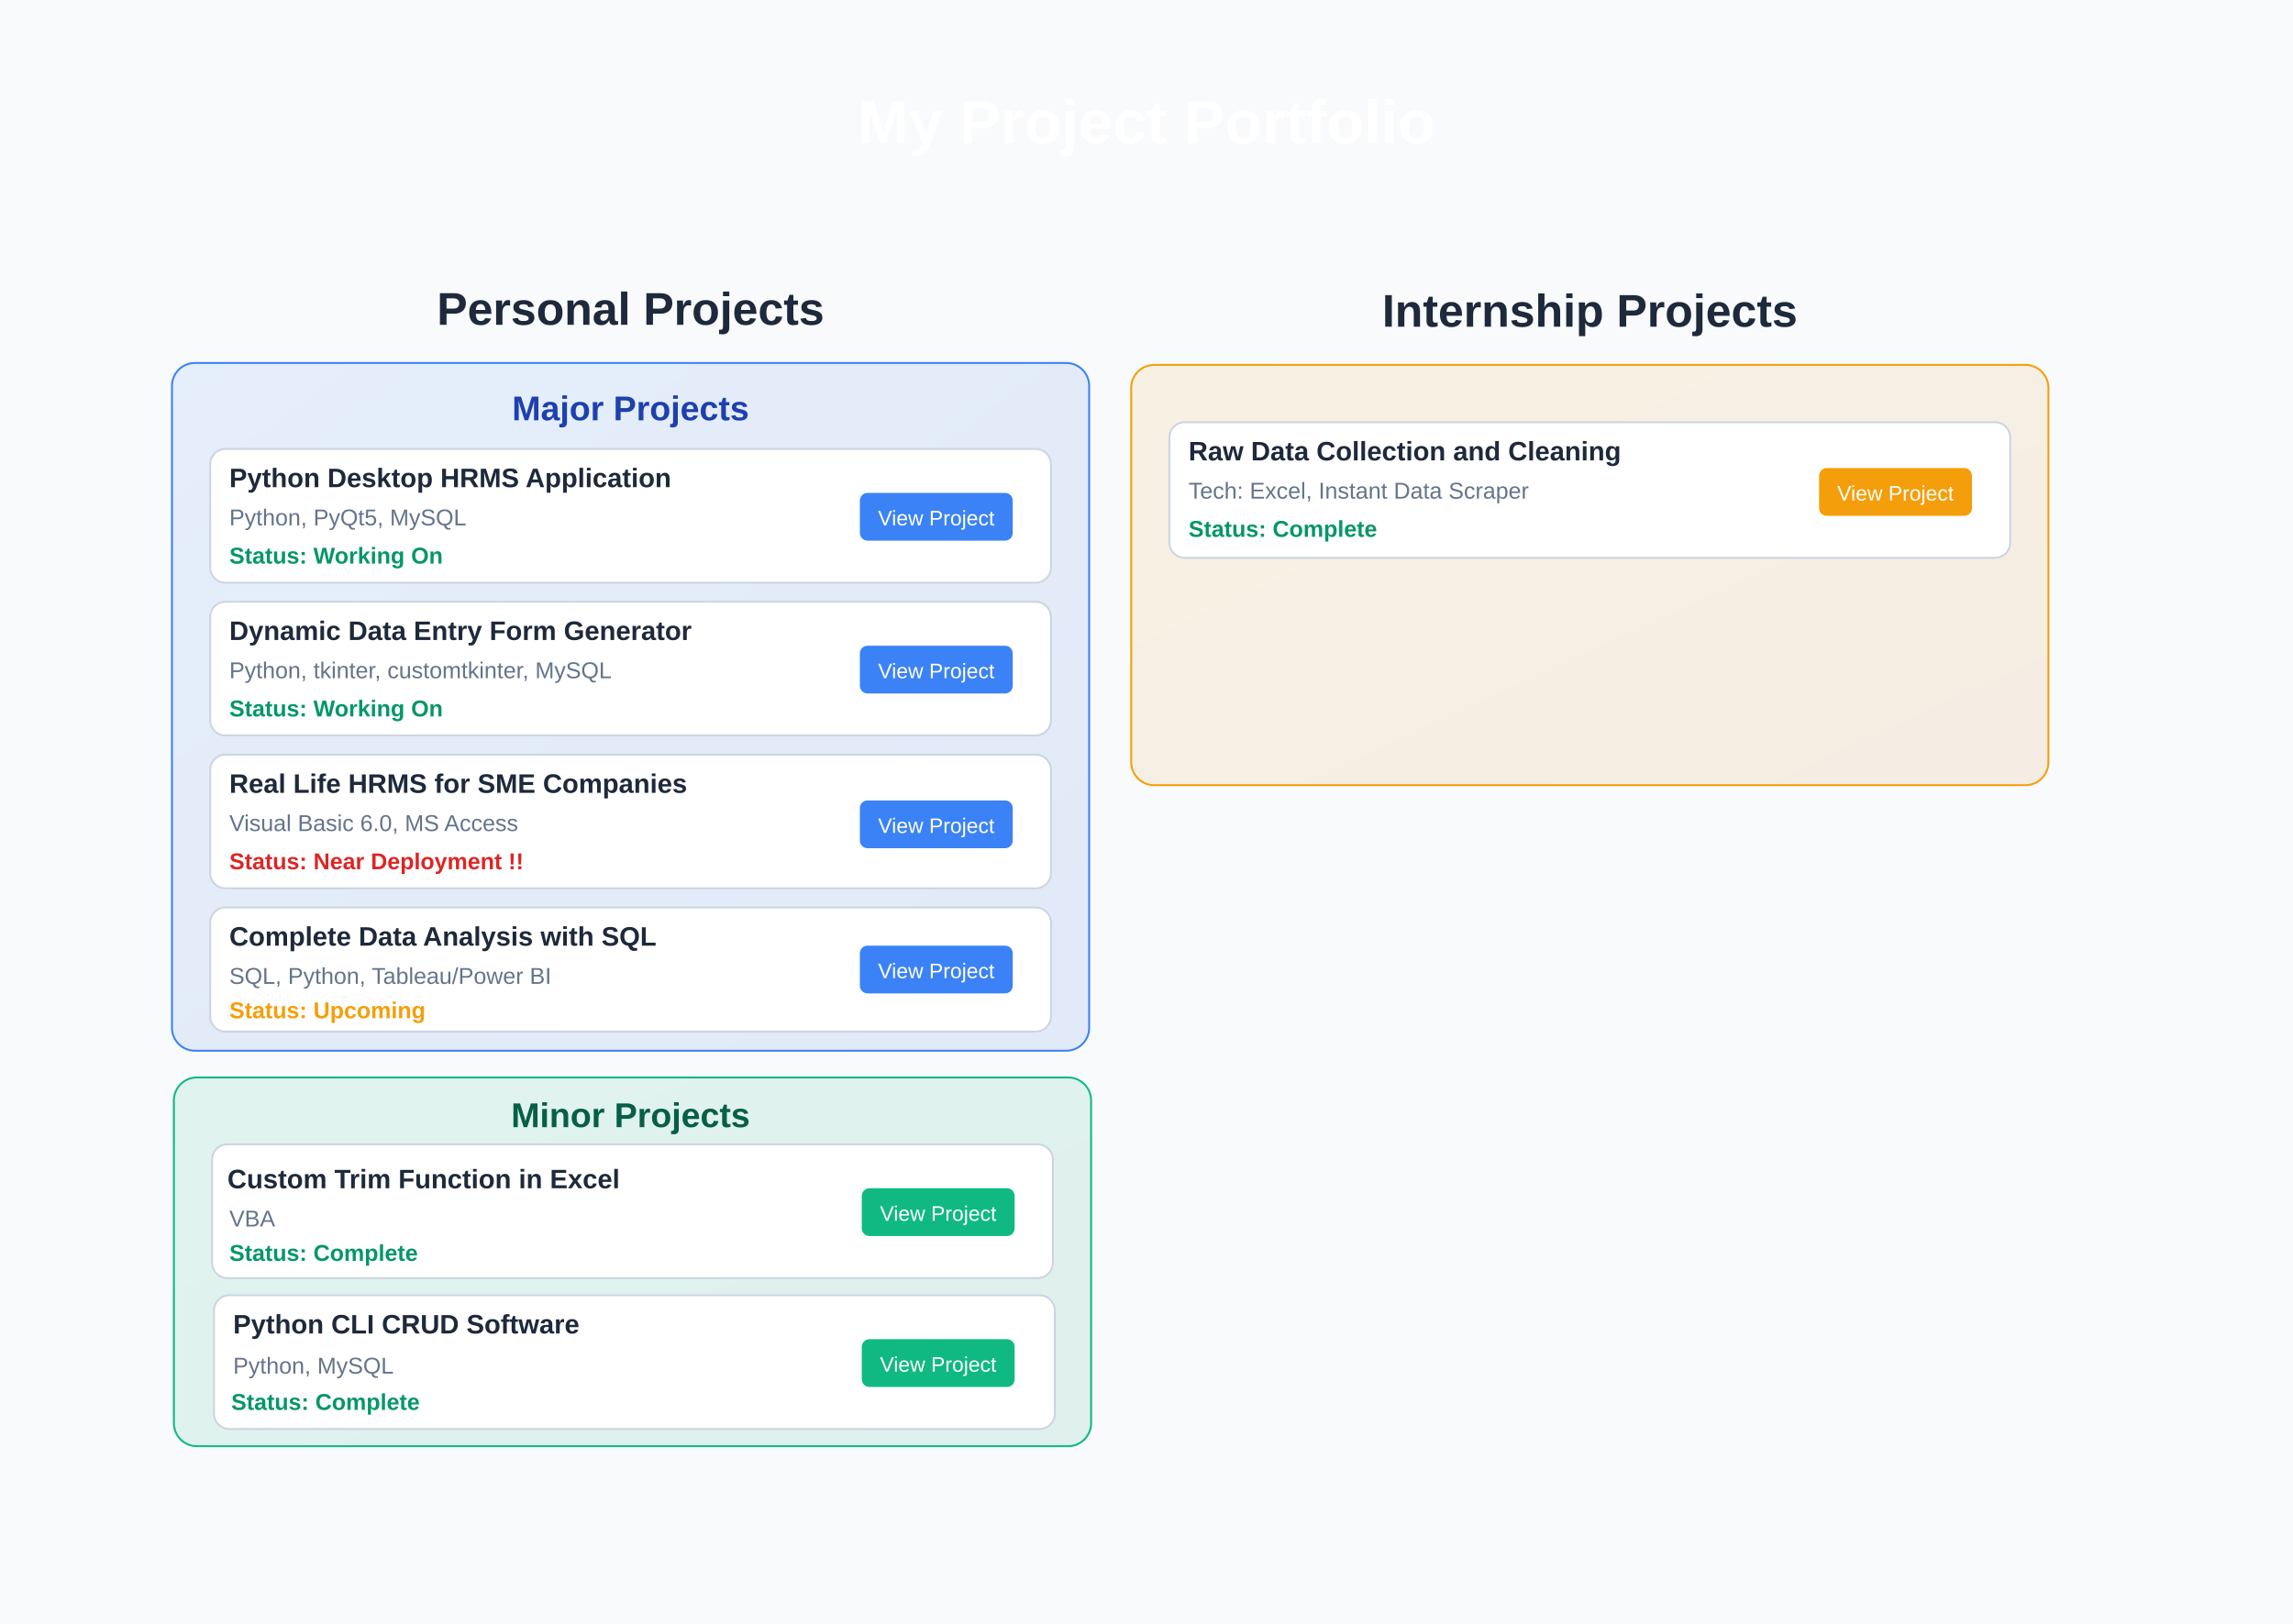
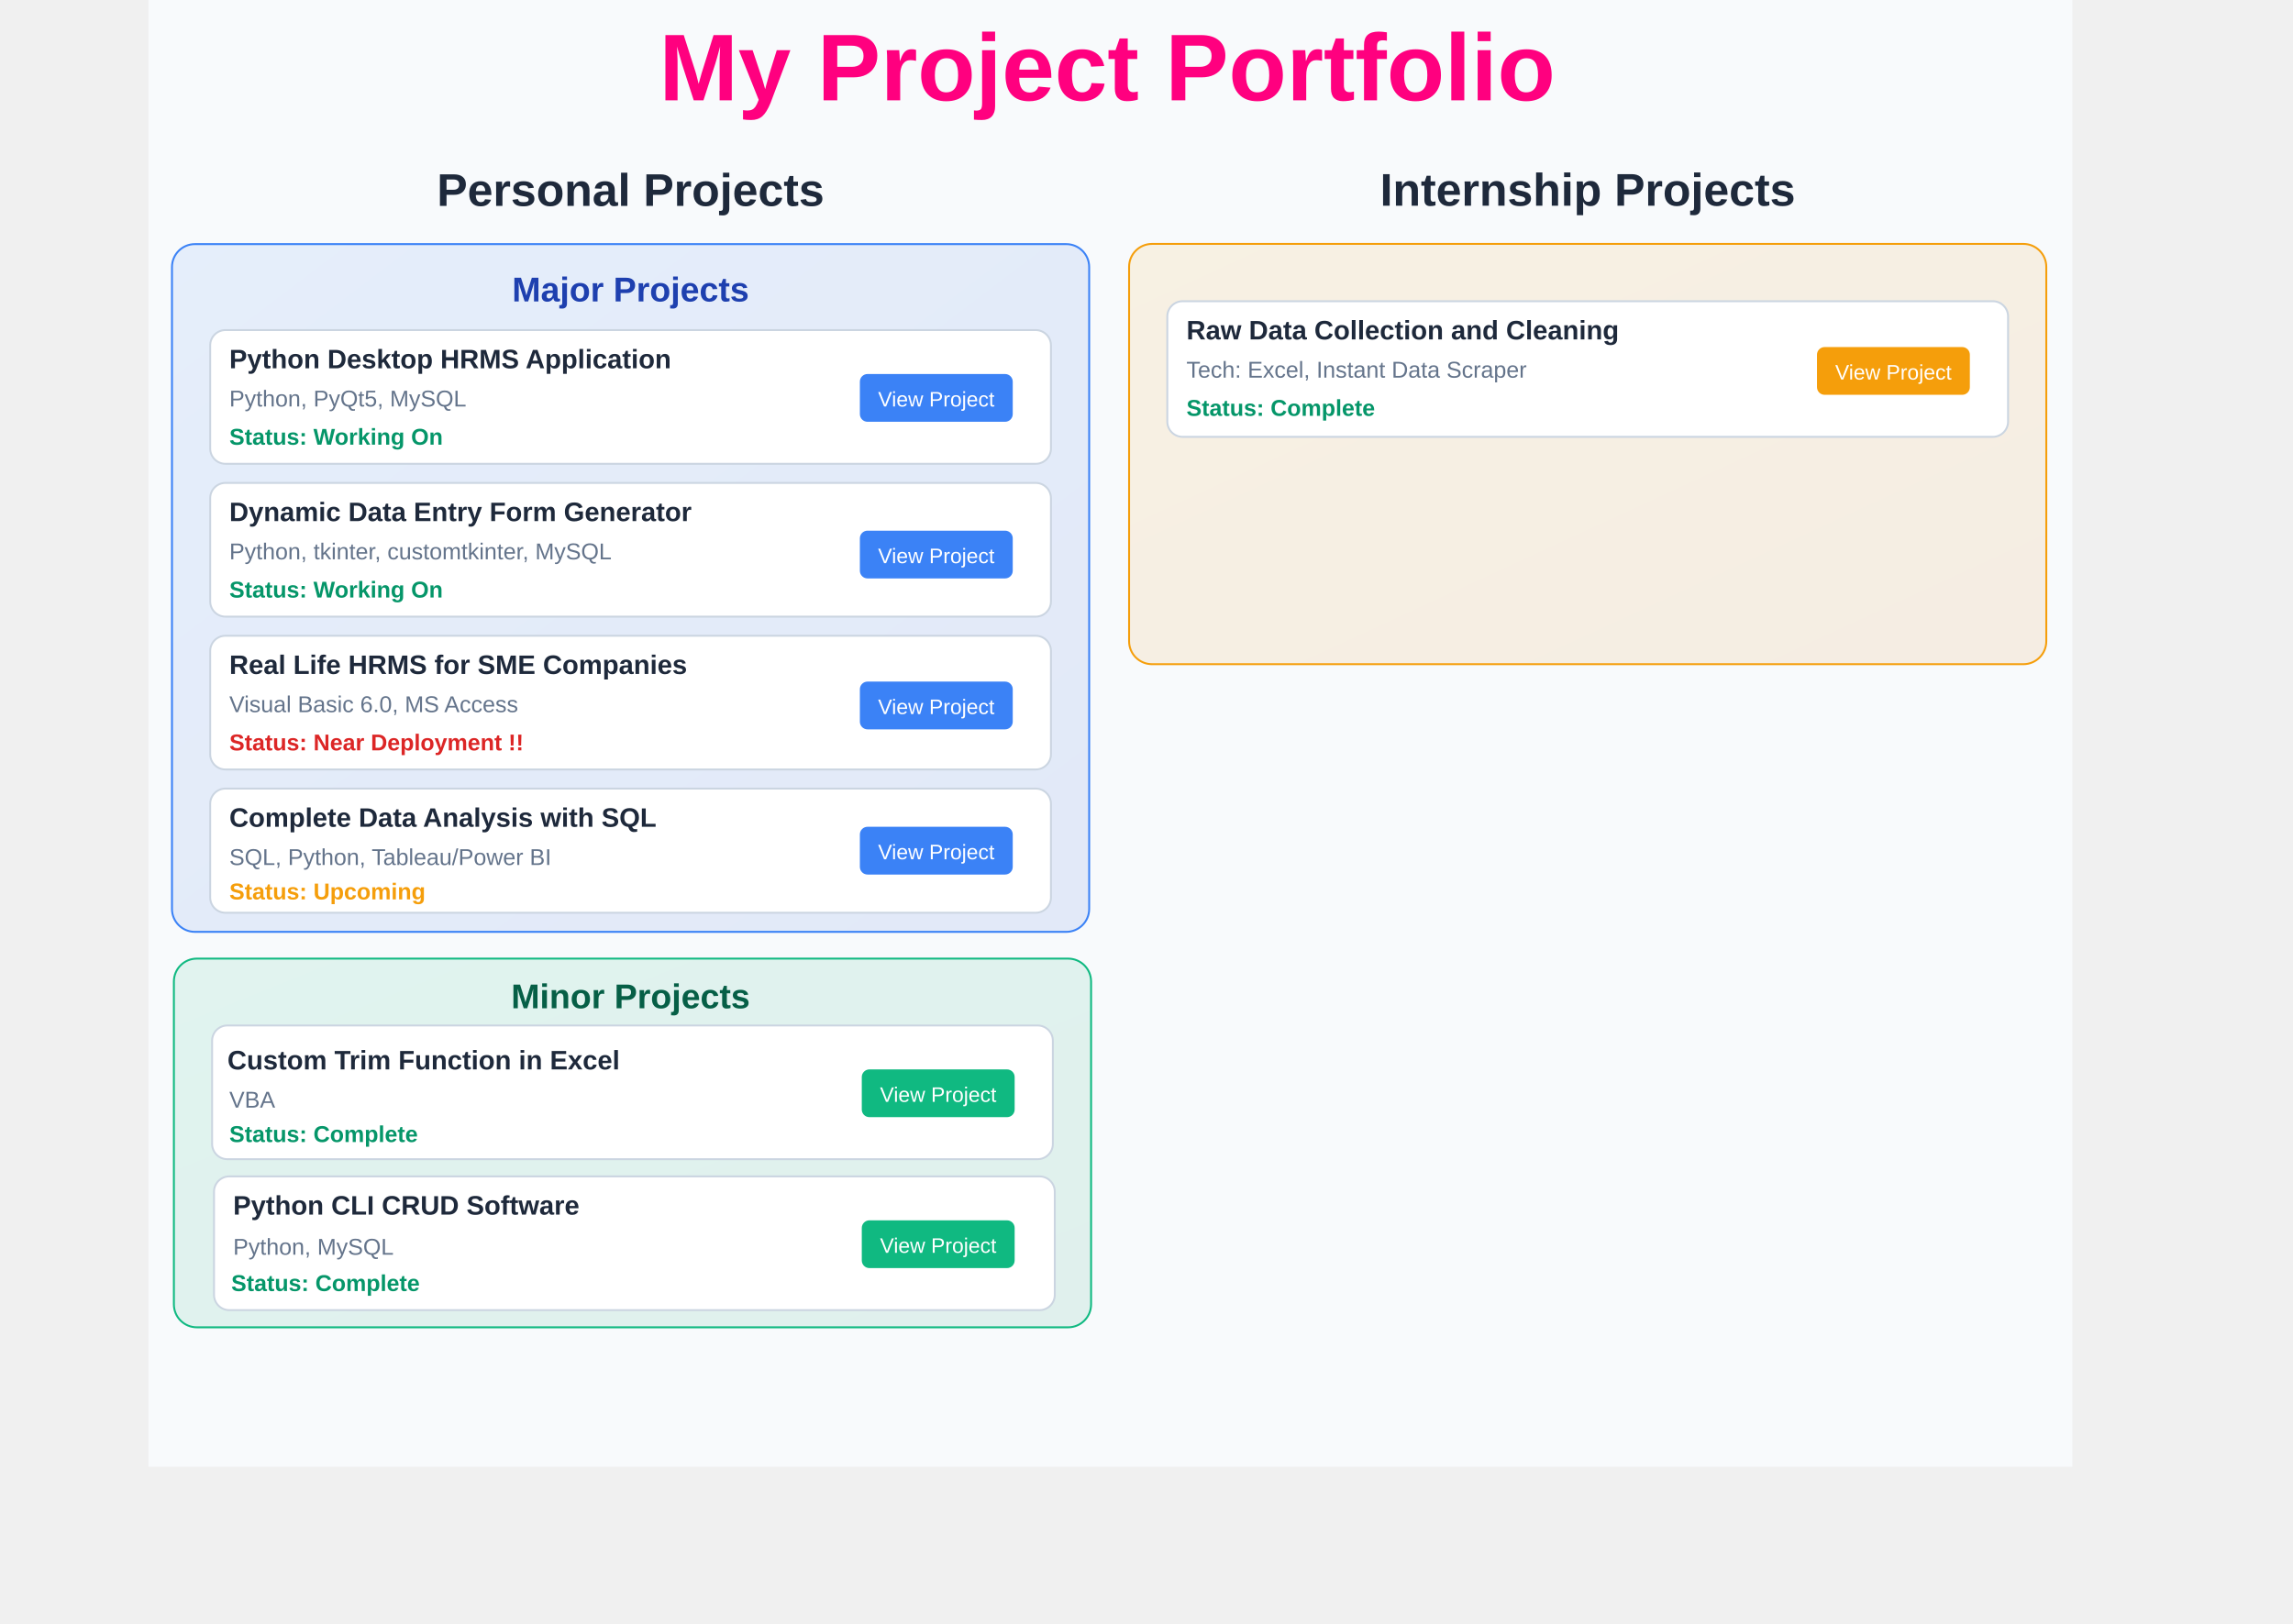
<svg xmlns="http://www.w3.org/2000/svg" xmlns:ns1="http://svg-edit.googlecode.com" width="1200" height="850">
  <defs>
-     <linearGradient id="headerGradient" x1="0%" x2="100%" y1="0%" y2="0%">
-       <stop offset="0%" stop-color="#4f46e5" />
-       <stop offset="100%" stop-color="#7c3aed" />
-     </linearGradient>
    <linearGradient id="majorProjectGradient" x1="0%" x2="100%" y1="0%" y2="100%">
      <stop offset="0%" stop-color="#3b82f6" stop-opacity="0.1" />
      <stop offset="100%" stop-color="#1d4ed8" stop-opacity="0.1" />
    </linearGradient>
    <linearGradient id="minorProjectGradient" x1="0%" x2="100%" y1="0%" y2="100%">
      <stop offset="0%" stop-color="#10b981" stop-opacity="0.1" />
      <stop offset="100%" stop-color="#059669" stop-opacity="0.1" />
    </linearGradient>
    <linearGradient id="internshipGradient" x1="0%" x2="100%" y1="0%" y2="100%">
      <stop offset="0%" stop-color="#f59e0b" stop-opacity="0.1" />
      <stop offset="100%" stop-color="#d97706" stop-opacity="0.1" />
    </linearGradient>
    <filter height="140%" id="shadow" width="140%" x="-20%" y="-20%" />
  </defs>
  <g class="layer">
-     <polyline fill="none" id="conn_svg_62" points="330.213 594 330.257 596.25 330.301 598.5" ns1:connector="svg_37 svg_38" stroke="#000000" stroke-width="5" transform="matrix(1 0 0 1 0 0)" />
-     <rect fill="#f8fafc" height="850" id="svg_1" width="1200" />
-     <rect fill="url(#headerGradient)" filter="url(#shadow)" height="70" id="svg_2" rx="12" width="1100" x="50" y="30" />
-     <text fill="white" font-family="Arial, sans-serif" font-size="32" font-weight="bold" id="svg_3" text-anchor="middle" x="600" y="75">My Project Portfolio</text>
-     <rect fill="white" filter="url(#shadow)" height="680" id="svg_4" rx="16" stroke="#e2e8f0" stroke-width="2" transform="matrix(1 0 0 1 0 0)" width="520" x="70" y="130" />
-     <text fill="#1e293b" font-family="Arial, sans-serif" font-size="24" font-weight="bold" id="svg_5" text-anchor="middle" x="330" y="170">Personal Projects</text>
-     <rect fill="url(#majorProjectGradient)" height="360" id="svg_6" rx="12" stroke="#3b82f6" width="480" x="90" y="190" />
-     <text fill="#1e40af" font-family="Arial, sans-serif" font-size="18" font-weight="bold" id="svg_7" text-anchor="middle" x="330" y="220">Major Projects</text>
-     <rect fill="white" height="70" id="svg_8" rx="8" stroke="#cbd5e1" width="440" x="110" y="235" />
-     <text fill="#1e293b" font-family="Arial, sans-serif" font-size="14" font-weight="bold" id="svg_9" x="120" y="255">Python Desktop HRMS Application</text>
-     <text fill="#64748b" font-family="Arial, sans-serif" font-size="12" id="svg_10" transform="matrix(1 0 0 1 0 0)" x="120" y="275">Python, PyQt5, MySQL</text>
-     <text fill="#059669" font-family="Arial, sans-serif" font-size="12" font-weight="bold" id="svg_11" x="120" y="295">Status: Working On</text>
-     <a href="#" id="svg_12">
+     <polyline fill="none" id="conn_svg_62" points="330.216 532.22 330.261 534.5 330.307 536.78" ns1:connector="svg_37 svg_38" stroke="#000000" stroke-width="5" />
+     <rect fill="#f8fafc" height="850" id="svg_1" transform="matrix(0.839021 0 0 0.903268 77.6982 0)" width="1200" x="0" y="0" />
+     <rect fill="#07f77b" filter="url(#shadow)" height="70" id="svg_2" rx="12" width="978.89" x="92.22" y="65.56" />
+     <text fill="#ff007f" font-family="Arial, sans-serif" font-size="49.66" font-weight="bold" id="svg_3" text-anchor="middle" x="579.44" y="52.52">My Project Portfolio</text>
+     <rect fill="white" filter="url(#shadow)" height="680" id="svg_4" rx="16" stroke="#e2e8f0" stroke-width="2" width="520" x="70" y="67.78" />
+     <text fill="#1e293b" font-family="Arial, sans-serif" font-size="24" font-weight="bold" id="svg_5" text-anchor="middle" x="330" y="107.78">Personal Projects</text>
+     <rect fill="url(#majorProjectGradient)" height="360" id="svg_6" rx="12" stroke="#3b82f6" width="480" x="90" y="127.78" />
+     <text fill="#1e40af" font-family="Arial, sans-serif" font-size="18" font-weight="bold" id="svg_7" text-anchor="middle" x="330" y="157.78">Major Projects</text>
+     <rect fill="white" height="70" id="svg_8" rx="8" stroke="#cbd5e1" width="440" x="110" y="172.78" />
+     <text fill="#1e293b" font-family="Arial, sans-serif" font-size="14" font-weight="bold" id="svg_9" x="120" y="192.78">Python Desktop HRMS Application</text>
+     <text fill="#64748b" font-family="Arial, sans-serif" font-size="12" id="svg_10" x="120" y="212.78">Python, PyQt5, MySQL</text>
+     <text fill="#059669" font-family="Arial, sans-serif" font-size="12" font-weight="bold" id="svg_11" x="120" y="232.78">Status: Working On</text>
+     <a href="#" id="svg_12" transform="translate(2.22222 -21.1111) translate(-2.22222 -41.1111) translate(0 -11.1111) translate(0 11.1111) translate(0 11.1111) translate(0 11.1111) translate(0 11.1111) translate(0 -11.1111) translate(0 -11.1111) translate(0 -11.1111)">
      <rect fill="#3b82f6" height="25" id="svg_13" rx="4" width="80" x="450" y="258" />
      <text fill="white" font-family="Arial, sans-serif" font-size="11" id="svg_14" text-anchor="middle" x="490" y="275">View Project</text>
    </a>
-     <rect fill="white" height="70" id="svg_15" rx="8" stroke="#cbd5e1" width="440" x="110" y="315" />
-     <text fill="#1e293b" font-family="Arial, sans-serif" font-size="14" font-weight="bold" id="svg_16" x="120" y="335">Dynamic Data Entry Form Generator</text>
-     <text fill="#64748b" font-family="Arial, sans-serif" font-size="12" id="svg_17" transform="matrix(1 0 0 1 0 0)" x="120" y="355">Python, tkinter, customtkinter, MySQL</text>
-     <text fill="#059669" font-family="Arial, sans-serif" font-size="12" font-weight="bold" id="svg_18" x="120" y="375">Status: Working On</text>
-     <a href="#" id="svg_19" transform="matrix(1 0 0 1 0 0) translate(0 -2)">
+     <rect fill="white" height="70" id="svg_15" rx="8" stroke="#cbd5e1" width="440" x="110" y="252.78" />
+     <text fill="#1e293b" font-family="Arial, sans-serif" font-size="14" font-weight="bold" id="svg_16" x="120" y="272.78">Dynamic Data Entry Form Generator</text>
+     <text fill="#64748b" font-family="Arial, sans-serif" font-size="12" id="svg_17" x="120" y="292.78">Python, tkinter, customtkinter, MySQL</text>
+     <text fill="#059669" font-family="Arial, sans-serif" font-size="12" font-weight="bold" id="svg_18" x="120" y="312.78">Status: Working On</text>
+     <a href="#" id="svg_19" transform="translate(2.22222 -21.1111) translate(-2.22222 -41.1111) translate(0 -11.1111) translate(0 11.1111) translate(0 11.1111) translate(0 11.1111) translate(0 11.1111) translate(0 -11.1111) translate(0 -11.1111) translate(0 -11.1111)">
      <rect fill="#3b82f6" height="25" id="svg_20" rx="4" width="80" x="450" y="340" />
      <text fill="white" font-family="Arial, sans-serif" font-size="11" id="svg_21" text-anchor="middle" x="490" y="357">View Project</text>
    </a>
-     <rect fill="white" height="70" id="svg_22" rx="8" stroke="#cbd5e1" width="440" x="110" y="395" />
-     <text fill="#1e293b" font-family="Arial, sans-serif" font-size="14" font-weight="bold" id="svg_23" x="120" y="415">Real Life HRMS for SME Companies</text>
-     <text fill="#64748b" font-family="Arial, sans-serif" font-size="12" id="svg_24" transform="matrix(1 0 0 1 0 0)" x="120" y="435">Visual Basic 6.0, MS Access</text>
-     <text fill="#dc2626" font-family="Arial, sans-serif" font-size="12" font-weight="bold" id="svg_25" x="120" y="455">Status: Near Deployment !!</text>
-     <a href="#" id="svg_26" transform="matrix(1 0 0 1 0 0) translate(0 -1)">
+     <rect fill="white" height="70" id="svg_22" rx="8" stroke="#cbd5e1" width="440" x="110" y="332.78" />
+     <text fill="#1e293b" font-family="Arial, sans-serif" font-size="14" font-weight="bold" id="svg_23" x="120" y="352.78">Real Life HRMS for SME Companies</text>
+     <text fill="#64748b" font-family="Arial, sans-serif" font-size="12" id="svg_24" x="120" y="372.78">Visual Basic 6.0, MS Access</text>
+     <text fill="#dc2626" font-family="Arial, sans-serif" font-size="12" font-weight="bold" id="svg_25" x="120" y="392.78">Status: Near Deployment !!</text>
+     <a href="#" id="svg_26" transform="translate(2.22222 -21.1111) translate(-2.22222 -41.1111) translate(0 -11.1111) translate(0 11.1111) translate(0 11.1111) translate(0 11.1111) translate(0 11.1111) translate(0 -11.1111) translate(0 -11.1111) translate(0 -11.1111) translate(0 -1)">
      <rect fill="#3b82f6" height="25" id="svg_27" rx="4" width="80" x="450" y="420" />
      <text fill="white" font-family="Arial, sans-serif" font-size="11" id="svg_28" text-anchor="middle" x="490" y="437">View Project</text>
    </a>
-     <rect fill="white" height="65" id="svg_29" rx="8" stroke="#cbd5e1" width="440" x="110" y="475" />
-     <text fill="#1e293b" font-family="Arial, sans-serif" font-size="14" font-weight="bold" id="svg_30" x="120" y="495">Complete Data Analysis with SQL</text>
-     <text fill="#64748b" font-family="Arial, sans-serif" font-size="12" id="svg_31" transform="matrix(1 0 0 1 0 0)" x="120" y="515">SQL, Python, Tableau/Power BI</text>
-     <text fill="#f59e0b" font-family="Arial, sans-serif" font-size="12" font-weight="bold" id="svg_32" x="120" y="533">Status: Upcoming</text>
-     <a href="#" id="svg_33">
+     <rect fill="white" height="65" id="svg_29" rx="8" stroke="#cbd5e1" width="440" x="110" y="412.78" />
+     <text fill="#1e293b" font-family="Arial, sans-serif" font-size="14" font-weight="bold" id="svg_30" x="120" y="432.78">Complete Data Analysis with SQL</text>
+     <text fill="#64748b" font-family="Arial, sans-serif" font-size="12" id="svg_31" x="120" y="452.78">SQL, Python, Tableau/Power BI</text>
+     <text fill="#f59e0b" font-family="Arial, sans-serif" font-size="12" font-weight="bold" id="svg_32" x="120" y="470.78">Status: Upcoming</text>
+     <a href="#" id="svg_33" transform="translate(2.22222 -21.1111) translate(-2.22222 -41.1111) translate(0 -11.1111) translate(0 11.1111) translate(0 11.1111) translate(0 11.1111) translate(0 11.1111) translate(0 -11.1111) translate(0 -11.1111) translate(0 -11.1111)">
      <rect fill="#3b82f6" height="25" id="svg_34" rx="4" width="80" x="450" y="495" />
      <text fill="white" font-family="Arial, sans-serif" font-size="11" id="svg_35" text-anchor="middle" x="490" y="512">View Project</text>
    </a>
-     <rect fill="url(#minorProjectGradient)" height="193" id="svg_36" rx="12" stroke="#10b981" transform="matrix(1 0 0 1 0 0)" width="480" x="91" y="564" />
-     <text fill="#065f46" font-family="Arial, sans-serif" font-size="18" font-weight="bold" id="svg_37" text-anchor="middle" transform="matrix(1 0 0 1 0 0)" x="330" y="590">Minor Projects</text>
-     <rect fill="white" height="70" id="svg_38" rx="8" stroke="#cbd5e1" transform="matrix(1 0 0 1 0 0)" width="440" x="111" y="599" />
-     <text fill="#1e293b" font-family="Arial, sans-serif" font-size="14" font-weight="bold" id="svg_39" transform="matrix(1 0 0 1 0 0)" x="119" y="622">Custom Trim Function in Excel</text>
-     <text fill="#64748b" font-family="Arial, sans-serif" font-size="12" id="svg_40" transform="matrix(1 0 0 1 0 0)" x="120" y="642">VBA</text>
-     <text fill="#059669" font-family="Arial, sans-serif" font-size="12" font-weight="bold" id="svg_41" transform="matrix(1 0 0 1 0 0)" x="120" y="660">Status: Complete</text>
-     <a href="#" id="svg_42" transform="matrix(1 0 0 1 0 0) translate(1 -40) matrix(1 0 0 1 0 17)">
+     <rect fill="url(#minorProjectGradient)" height="193" id="svg_36" rx="12" stroke="#10b981" width="480" x="91" y="501.78" />
+     <text fill="#065f46" font-family="Arial, sans-serif" font-size="18" font-weight="bold" id="svg_37" text-anchor="middle" x="330" y="527.78">Minor Projects</text>
+     <rect fill="white" height="70" id="svg_38" rx="8" stroke="#cbd5e1" width="440" x="111" y="536.78" />
+     <text fill="#1e293b" font-family="Arial, sans-serif" font-size="14" font-weight="bold" id="svg_39" x="119" y="559.78">Custom Trim Function in Excel</text>
+     <text fill="#64748b" font-family="Arial, sans-serif" font-size="12" id="svg_40" x="120" y="579.78">VBA</text>
+     <text fill="#059669" font-family="Arial, sans-serif" font-size="12" font-weight="bold" id="svg_41" x="120" y="597.78">Status: Complete</text>
+     <a href="#" id="svg_42" transform="translate(2.22222 -21.1111) translate(-2.22222 -41.1111) translate(0 -11.1111) translate(0 11.1111) translate(0 11.1111) translate(0 11.1111) translate(0 11.1111) translate(0 -11.1111) translate(0 -11.1111) translate(0 -11.1111) translate(1 -40) matrix(1 0 0 1 0 17)">
      <rect fill="#10b981" height="25" id="svg_43" rx="4" width="80" x="450" y="645" />
      <text fill="white" font-family="Arial, sans-serif" font-size="11" id="svg_44" text-anchor="middle" x="490" y="662">View Project</text>
    </a>
-     <rect fill="white" height="70" id="svg_45" rx="8" stroke="#cbd5e1" transform="matrix(1 0 0 1 0 0)" width="440" x="112" y="678" />
-     <text fill="#1e293b" font-family="Arial, sans-serif" font-size="14" font-weight="bold" id="svg_46" transform="matrix(1 0 0 1 0 0)" x="122" y="698">Python CLI CRUD Software</text>
-     <text fill="#64748b" font-family="Arial, sans-serif" font-size="12" id="svg_47" transform="matrix(1 0 0 1 0 0)" x="122" y="719">Python, MySQL</text>
-     <text fill="#059669" font-family="Arial, sans-serif" font-size="12" font-weight="bold" id="svg_48" transform="matrix(1 0 0 1 0 0)" x="121" y="738">Status: Complete</text>
-     <a href="#" id="svg_49" transform="matrix(1 0 0 1 0 0) translate(0 -37) matrix(1 0 0 1 1 13)">
+     <rect fill="white" height="70" id="svg_45" rx="8" stroke="#cbd5e1" width="440" x="112" y="615.78" />
+     <text fill="#1e293b" font-family="Arial, sans-serif" font-size="14" font-weight="bold" id="svg_46" x="122" y="635.78">Python CLI CRUD Software</text>
+     <text fill="#64748b" font-family="Arial, sans-serif" font-size="12" id="svg_47" x="122" y="656.78">Python, MySQL</text>
+     <text fill="#059669" font-family="Arial, sans-serif" font-size="12" font-weight="bold" id="svg_48" x="121" y="675.78">Status: Complete</text>
+     <a href="#" id="svg_49" transform="translate(2.22222 -21.1111) translate(-2.22222 -41.1111) translate(0 -11.1111) translate(0 11.1111) translate(0 11.1111) translate(0 11.1111) translate(0 11.1111) translate(0 -11.1111) translate(0 -11.1111) translate(0 -11.1111) translate(0 -37) matrix(1 0 0 1 1 13)">
      <rect fill="#10b981" height="25" id="svg_50" rx="4" width="80" x="450" y="725" />
      <text fill="white" font-family="Arial, sans-serif" font-size="11" id="svg_51" text-anchor="middle" x="490" y="742">View Project</text>
    </a>
-     <rect fill="white" filter="url(#shadow)" height="300" id="svg_52" rx="16" stroke="#e2e8f0" stroke-width="2" transform="matrix(1 0 0 1 0 0)" width="520" x="572" y="134" />
-     <text fill="#1e293b" font-family="Arial, sans-serif" font-size="24" font-weight="bold" id="svg_53" text-anchor="middle" transform="matrix(1 0 0 1 0 0)" x="832" y="171">Internship Projects</text>
-     <rect fill="url(#internshipGradient)" height="220" id="svg_54" rx="12" stroke="#f59e0b" transform="matrix(1 0 0 1 0 0)" width="480" x="592" y="191" />
-     <rect fill="white" height="71" id="svg_55" rx="8" stroke="#cbd5e1" transform="matrix(1 0 0 1 0 0)" width="440" x="612" y="221" />
-     <text fill="#1e293b" font-family="Arial, sans-serif" font-size="14" font-weight="bold" id="svg_56" transform="matrix(1 0 0 1 0 0)" x="622" y="241">Raw Data Collection and Cleaning</text>
-     <text fill="#64748b" font-family="Arial, sans-serif" font-size="12" id="svg_57" transform="matrix(1 0 0 1 0 0)" x="622" y="261">Tech: Excel, Instant Data Scraper</text>
-     <text fill="#059669" font-family="Arial, sans-serif" font-size="12" font-weight="bold" id="svg_58" transform="matrix(1 0 0 1 0 0)" x="622" y="281">Status: Complete</text>
-     <a href="#" id="svg_59" transform="matrix(1 0 0 1 0 0) translate(0 -6) matrix(1 0 0 1 -38 21)">
+     <rect fill="white" filter="url(#shadow)" height="300" id="svg_52" rx="16" stroke="#e2e8f0" stroke-width="2" width="520" x="572" y="71.78" />
+     <text fill="#1e293b" font-family="Arial, sans-serif" font-size="24" font-weight="bold" id="svg_53" text-anchor="middle" x="830.89" y="107.67">Internship Projects</text>
+     <rect fill="url(#internshipGradient)" height="220" id="svg_54" rx="12" stroke="#f59e0b" width="480" x="590.89" y="127.67" />
+     <rect fill="white" height="71" id="svg_55" rx="8" stroke="#cbd5e1" width="440" x="610.89" y="157.67" />
+     <text fill="#1e293b" font-family="Arial, sans-serif" font-size="14" font-weight="bold" id="svg_56" x="620.89" y="177.67">Raw Data Collection and Cleaning</text>
+     <text fill="#64748b" font-family="Arial, sans-serif" font-size="12" id="svg_57" x="620.89" y="197.67">Tech: Excel, Instant Data Scraper</text>
+     <text fill="#059669" font-family="Arial, sans-serif" font-size="12" font-weight="bold" id="svg_58" x="620.89" y="217.67">Status: Complete</text>
+     <a href="#" id="svg_59" transform="translate(-1.11111 -1.11111) translate(2.22222 -21.1111) matrix(1 0 0 1 -40.2222 -26.1111)">
      <rect fill="#f59e0b" height="25" id="svg_60" rx="4" width="80" x="990" y="230" />
      <text fill="white" font-family="Arial, sans-serif" font-size="11" id="svg_61" text-anchor="middle" x="1030" y="247">View Project</text>
    </a>
  </g>
</svg>
